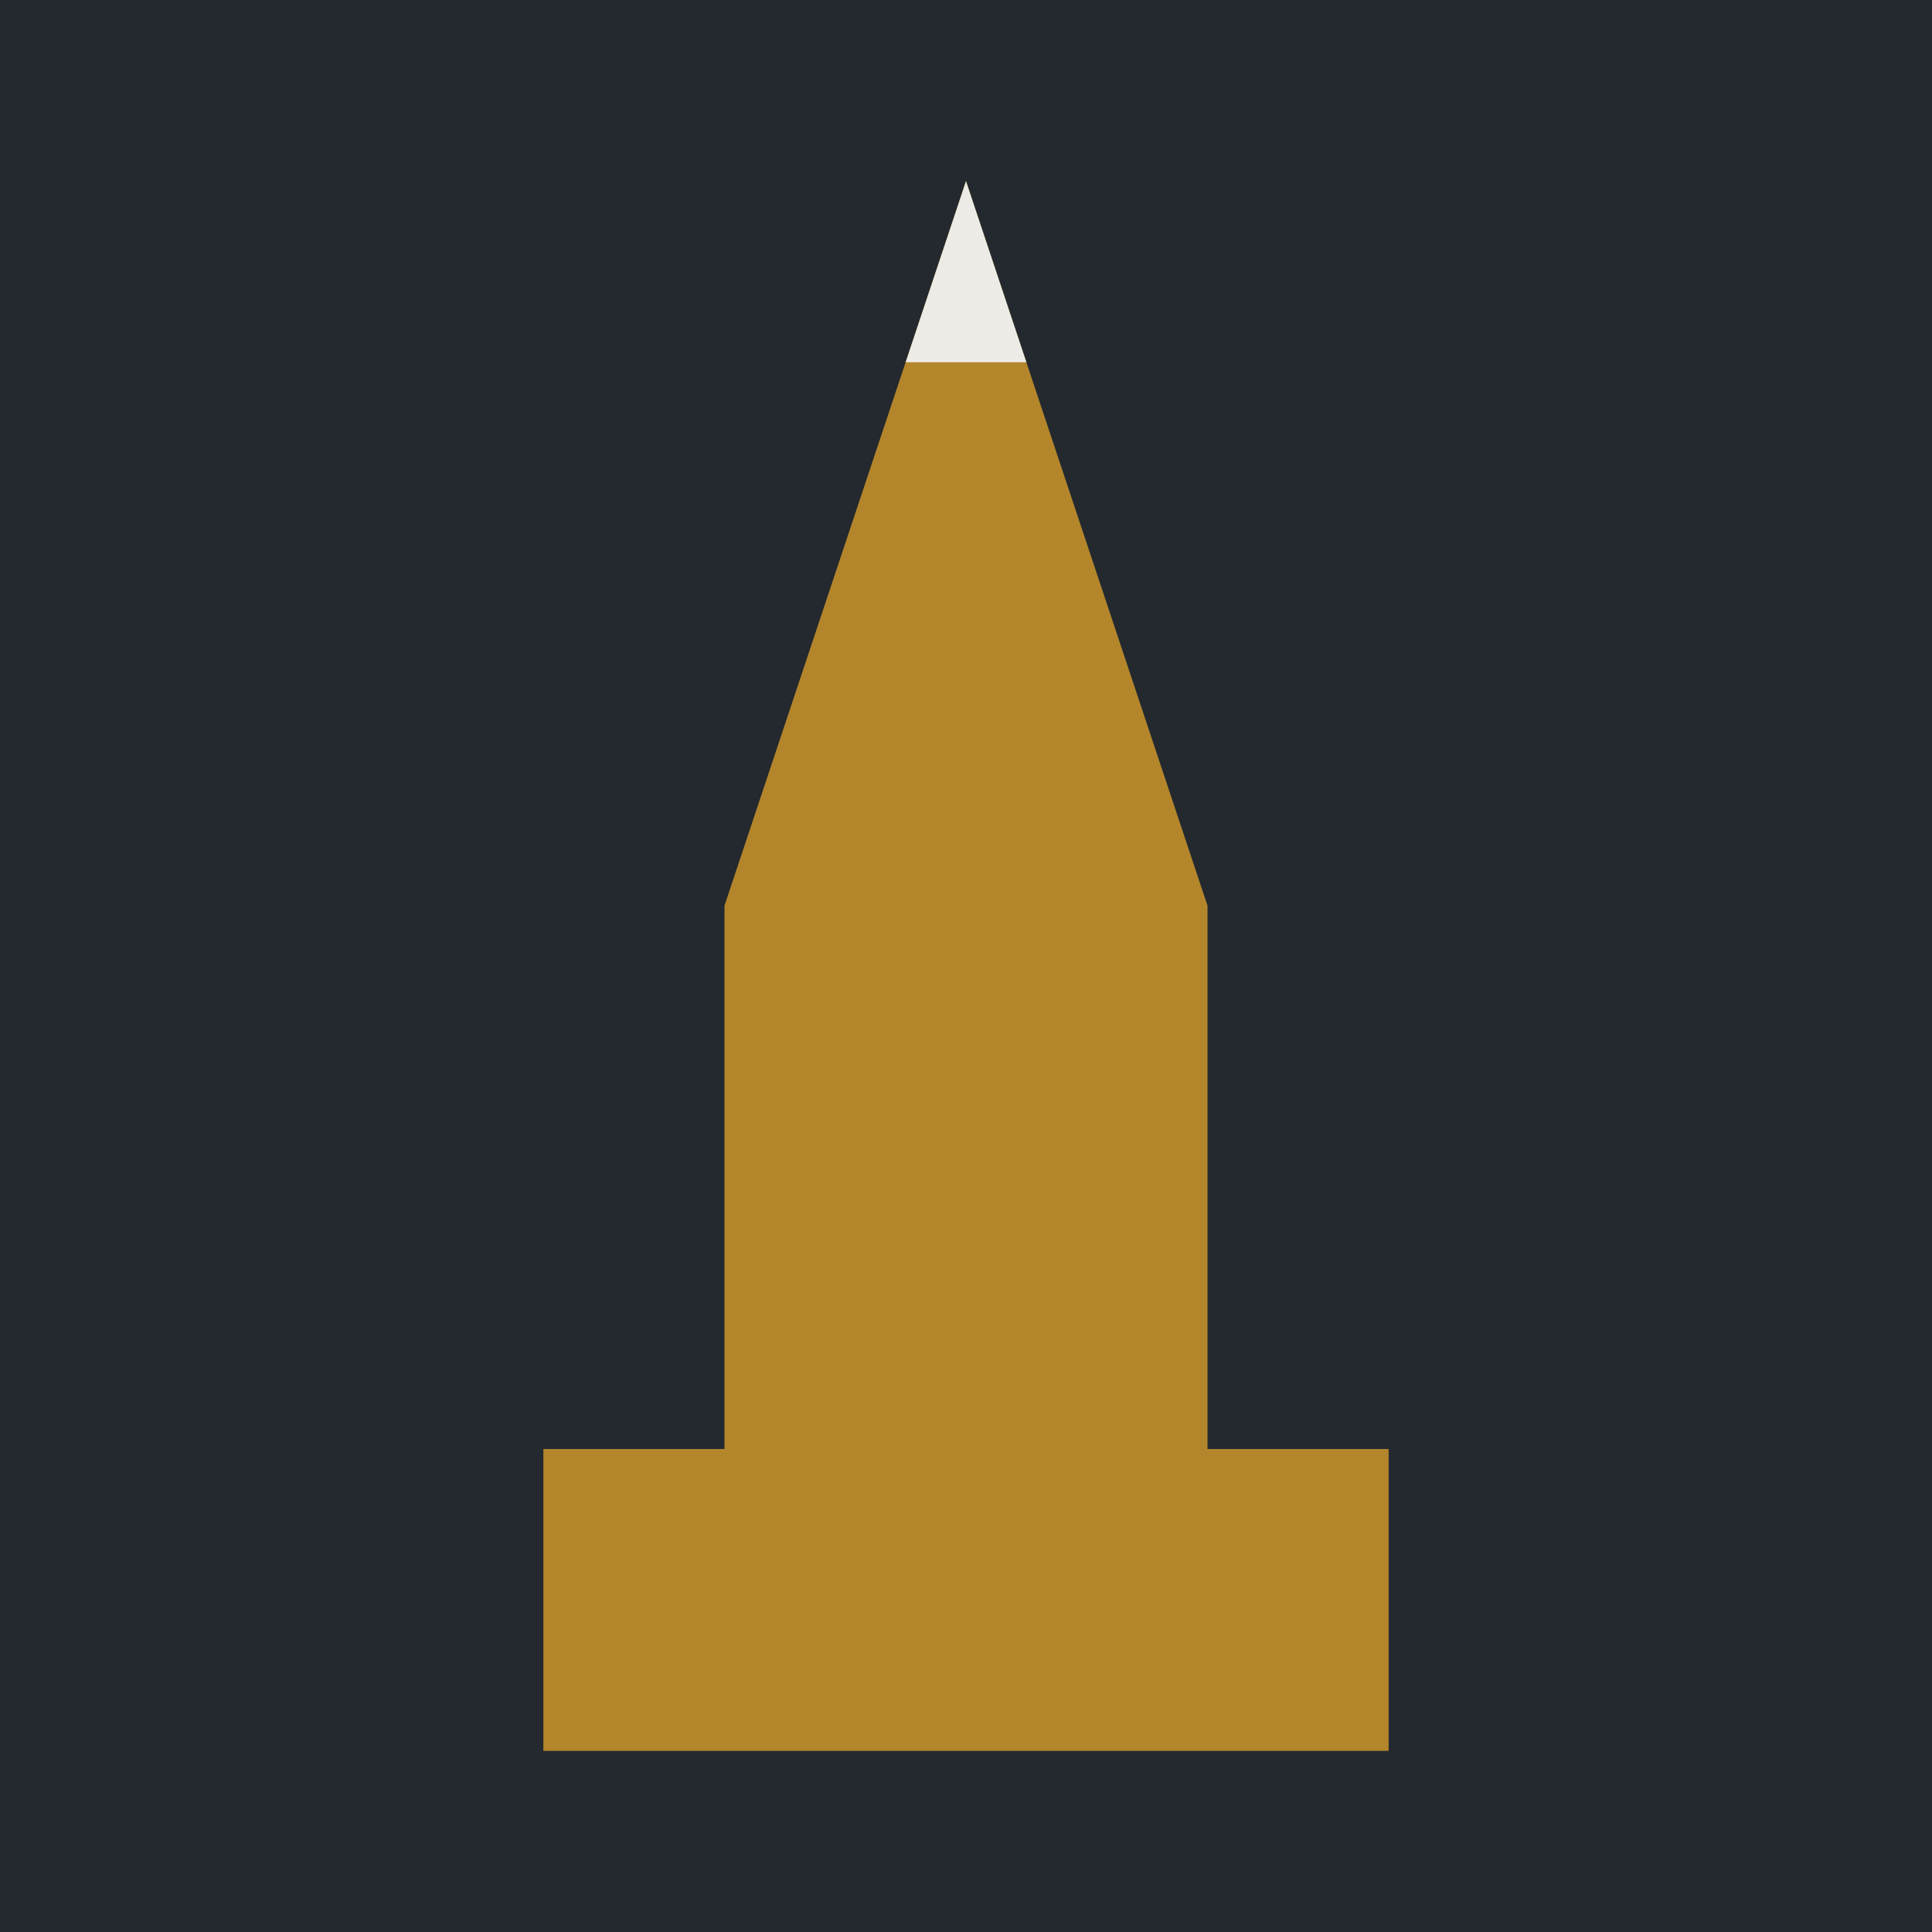
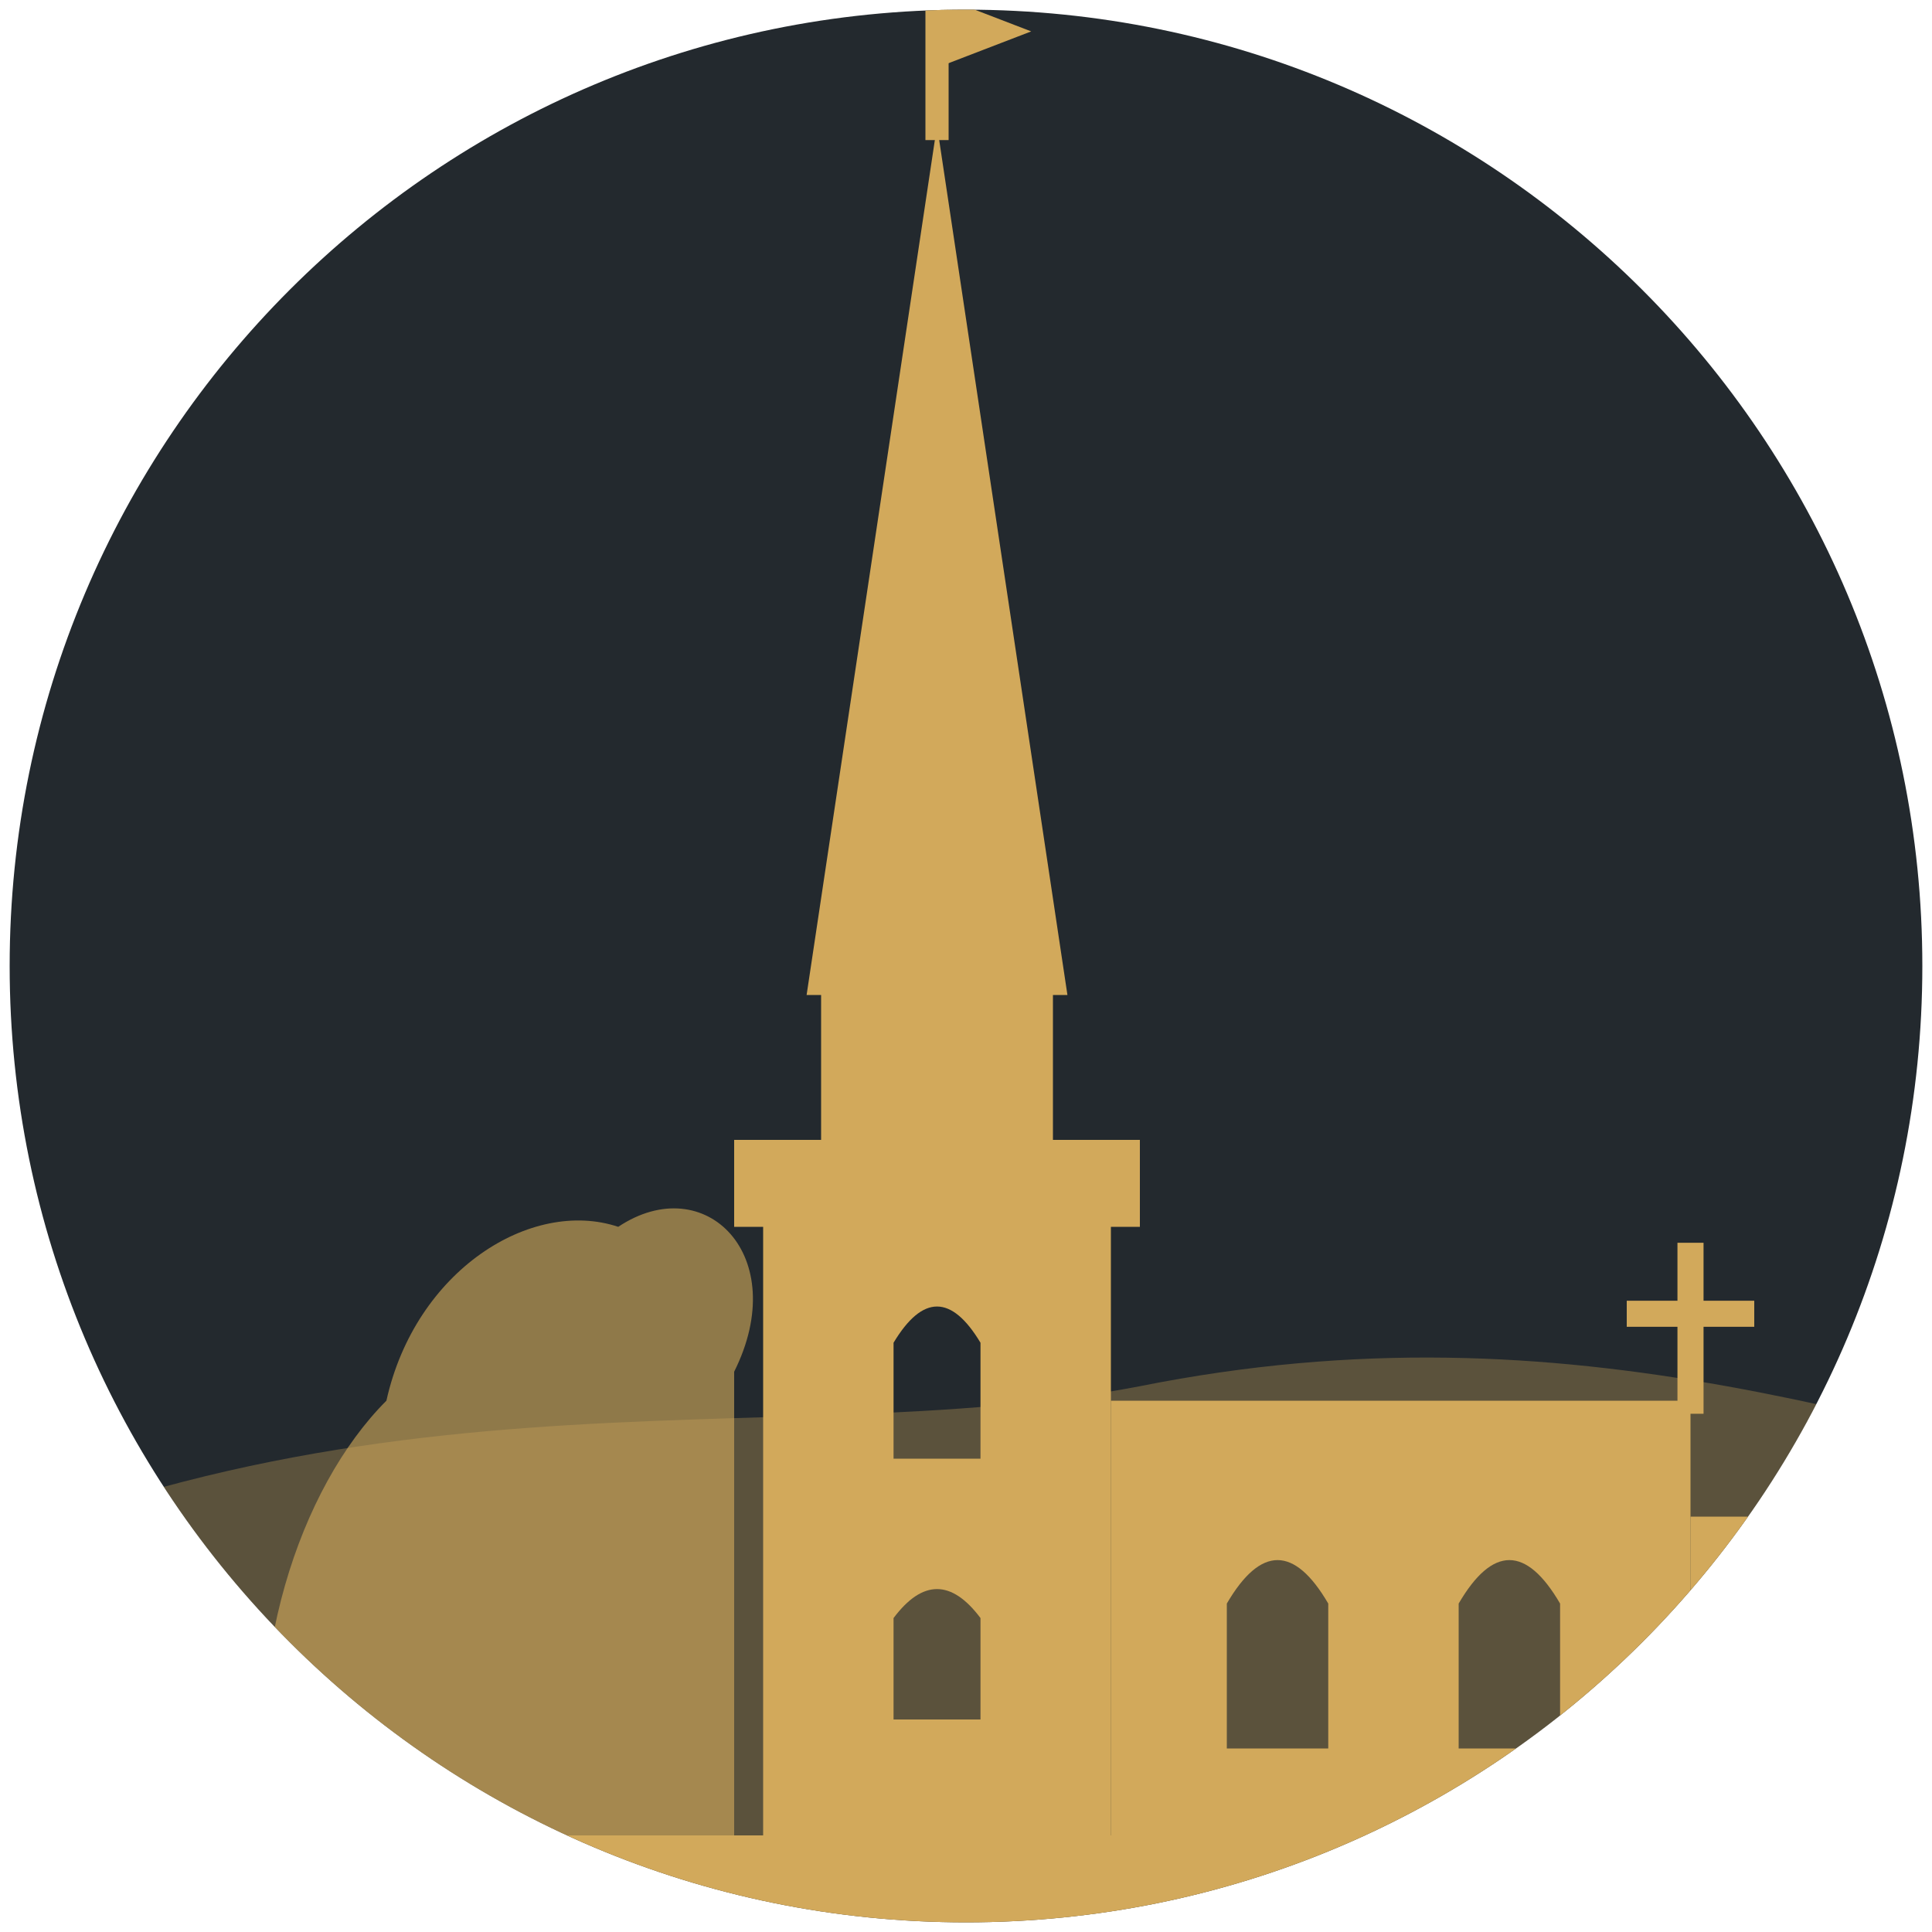
- <svg xmlns="http://www.w3.org/2000/svg" viewBox="0 0 64 64">
-   <rect width="64" height="64" fill="#23292E" />
-   <path d="M32 6 L40 30 L40 48 L24 48 L24 30 Z" fill="#B4862B" />
-   <rect x="18" y="48" width="28" height="10" fill="#B4862B" />
-   <path d="M32 6 L34 12 L30 12 Z" fill="#EDEBE6" />
+ <svg xmlns="http://www.w3.org/2000/svg" viewBox="0 0 200 200">
+   <defs>
+     <clipPath id="fc">
+       <circle cx="100" cy="100" r="99" />
+     </clipPath>
+   </defs>
+   <circle cx="100" cy="100" r="99" fill="#23292E" />
+   <g clip-path="url(#fc)" style="color:#D2A95B">
+     <defs>
+       <clipPath id="c-f">
+         <circle cx="106.0" cy="112.0" r="120.00" />
+       </clipPath>
+     </defs>
+     <g clip-path="url(#c-f)" fill="currentColor">
+       <path d="M-20.00,169.00 C34.00,139.00 79.00,151.00 118.00,143.50 C163.00,134.50 196.00,148.00 235.00,157.00 L235.00,247.00 L-20.00,247.00 Z" opacity=".32" />
+       <path d="M28.00,190.00 C25.00,172.00 31.00,154.00 40.00,145.00 C43.00,131.50 55.00,124.00 64.00,127.00 C73.00,121.00 82.00,130.00 76.00,142.00 L76.00,190.00 Z" opacity=".62" />
+       <rect x="-14.00" y="190.00" width="240.00" height="45.00" />
+       <path fill-rule="evenodd" d="M79.00,190.00 L79.00,127.00 L76.00,127.00 L76.00,118.00 L118.00,118.00 L118.00,127.00 L115.00,127.00 L115.00,190.00 Z M92.50,151.00 L92.50,139.00 Q97.00,131.50 101.50,139.00 L101.50,151.00 Z M92.50,178.00 L92.50,167.50 Q97.00,161.50 101.50,167.50 L101.50,178.00 Z" />
+       <path d="M85.00,118.00 L85.00,101.50 L109.00,101.50 L109.00,118.00 Z" />
+       <path d="M83.50,103.00 L97.00,13.00 L110.50,103.00 Z" />
+       <path d="M97.00,14.50 L97.00,-0.50" stroke="currentColor" stroke-width="2.40" fill="none" />
+       <path d="M97.00,-0.50 L106.75,3.25 L97.00,7.00 Z" />
+       <path fill-rule="evenodd" d="M115.00,190.00 L115.00,145.00 L175.00,145.00 L175.00,190.00 Z M127.00,181.00 L127.00,166.00 Q132.25,157.00 137.50,166.00 L137.50,181.00 Z M151.00,181.00 L151.00,166.00 Q156.25,157.00 161.50,166.00 L161.50,181.00 Z" />
+       <path fill-rule="evenodd" d="M175.00,190.00 L175.00,157.00 L199.00,157.00 L199.00,190.00 Z M182.50,182.50 L182.50,170.50 Q187.00,163.00 191.50,170.50 L191.50,182.50 Z" />
+       <path d="M175.00,145.00 L175.00,130.00 M169.75,136.00 L180.25,136.00" stroke="currentColor" stroke-width="2.70" fill="none" stroke-linecap="square" />
+     </g>
+   </g>
</svg>
